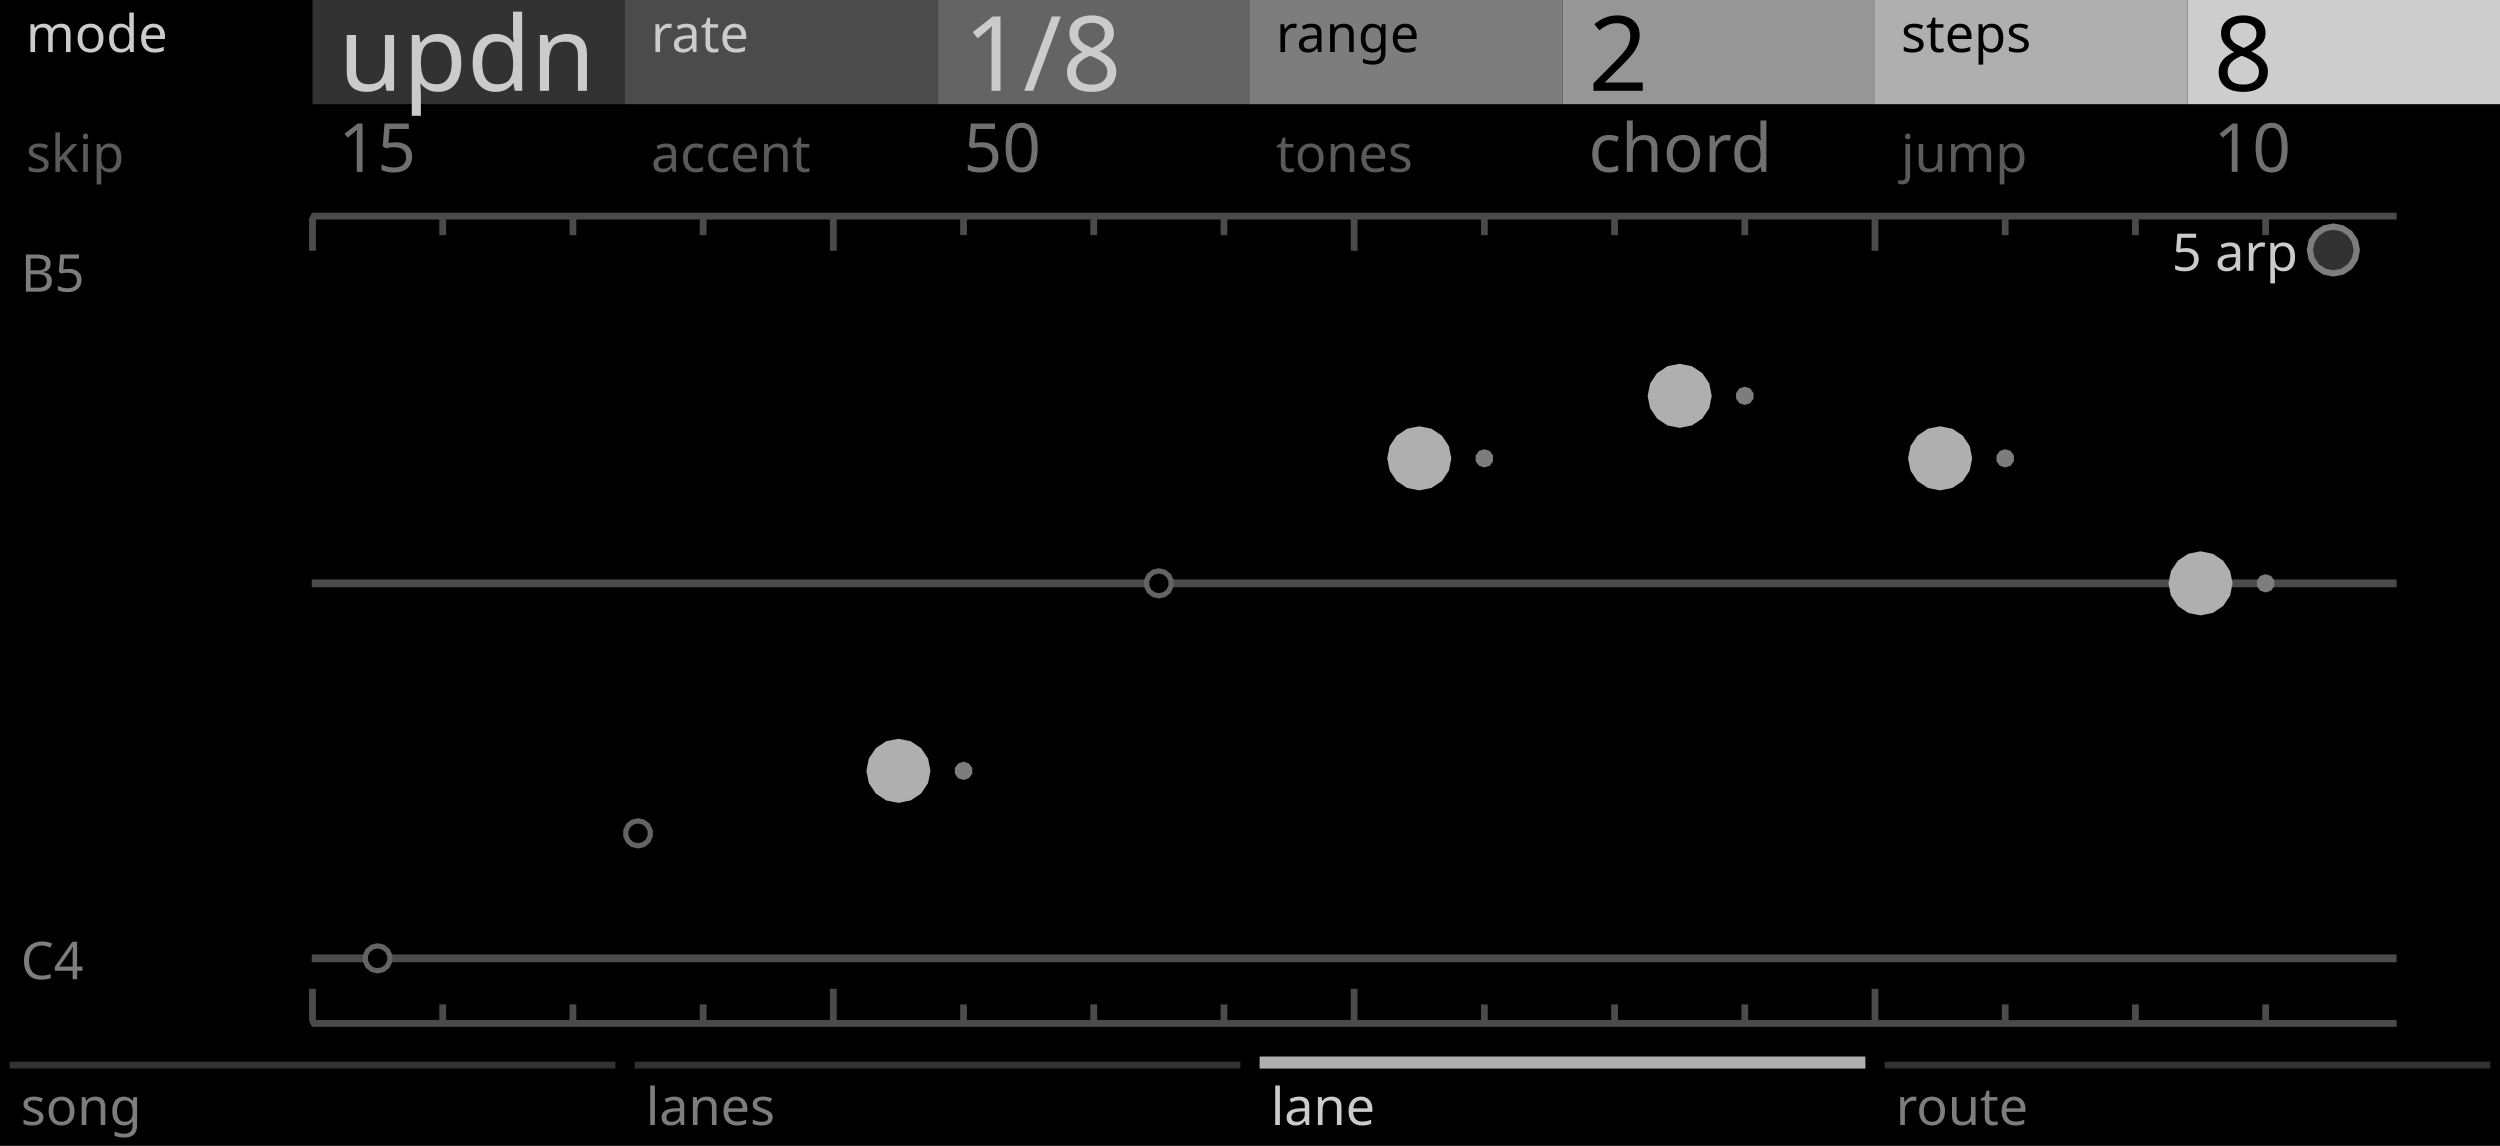
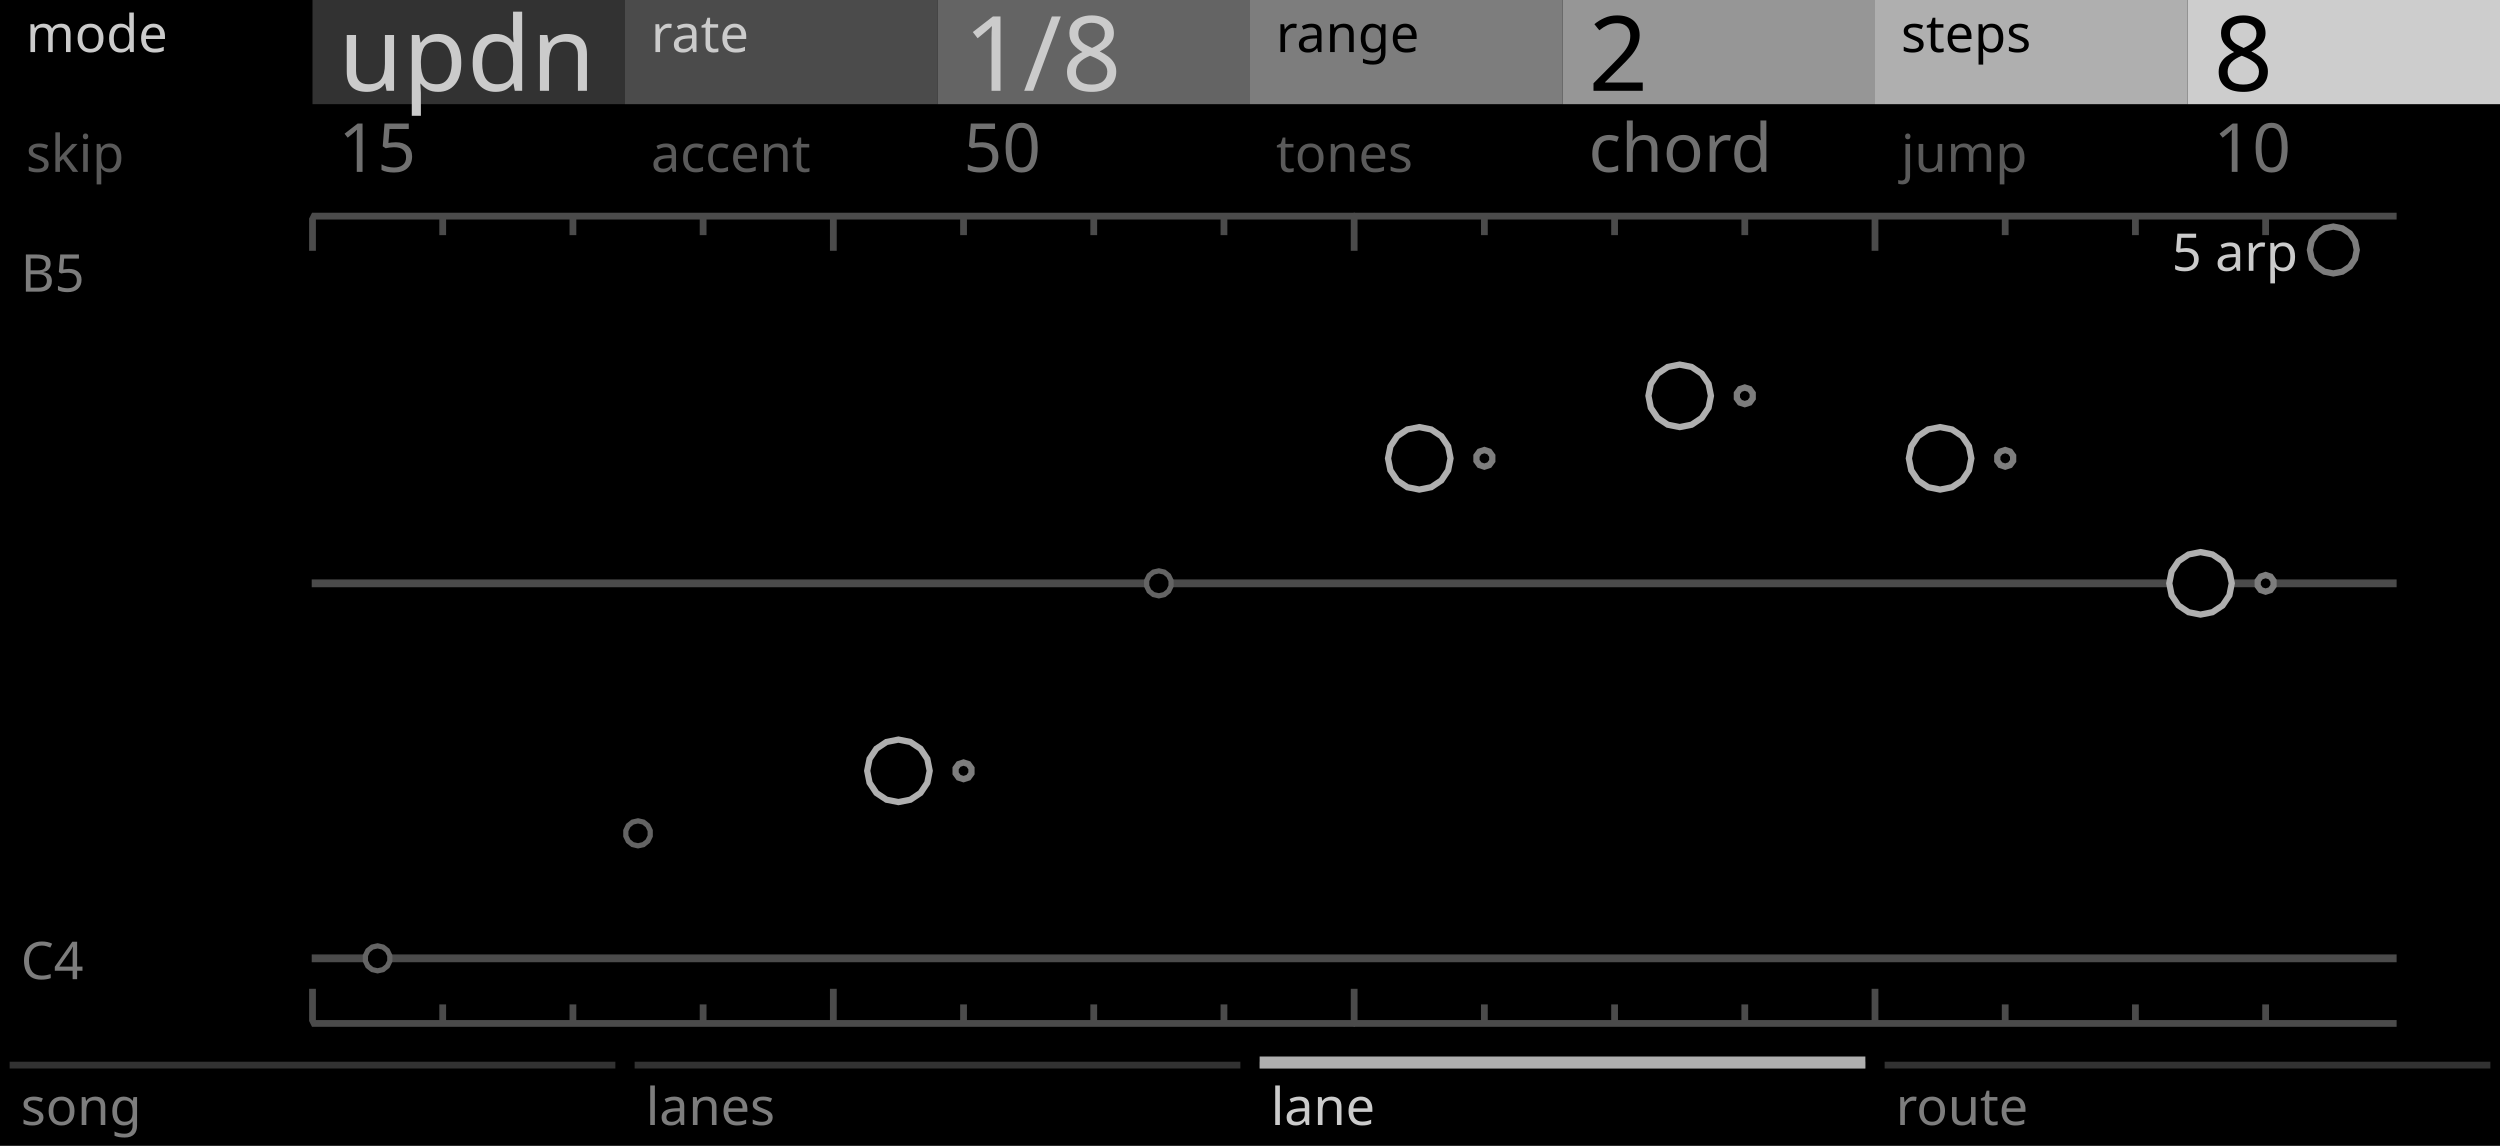
<svg xmlns="http://www.w3.org/2000/svg" width="480" height="220" viewBox="0 0 480 220">
  <g id="preview_canvas">
    <rect x="0" y="0" width="480" height="220" fill="#000000" stroke="none" />
  </g>
  <g id="preview_header">
    <rect x="0" y="0" width="60" height="20" fill="#000000" stroke="none" />
    <rect x="60" y="0" width="60" height="20" fill="#323232" stroke="none" />
    <rect x="120" y="0" width="60" height="20" fill="#4B4B4B" stroke="none" />
    <rect x="180" y="0" width="60" height="20" fill="#646464" stroke="none" />
    <rect x="240" y="0" width="60" height="20" fill="#7D7D7D" stroke="none" />
    <rect x="300" y="0" width="60" height="20" fill="#969696" stroke="none" />
    <rect x="360" y="0" width="60" height="20" fill="#AFAFAF" stroke="none" />
    <rect x="420" y="0" width="60" height="20" fill="#CDCDCD" stroke="none" />
    <text transform="matrix(1 0 0 1 5 10)" fill="#CBCBCB" stroke="none" font-family="UniversNextPro-Light" font-size="10px">mode</text>
    <text transform="matrix(1 0 0 1 65 17.44)" fill="#CBCBCB" stroke="none" font-family="UniversNextPro-Light" font-size="20px">updn</text>
    <text transform="matrix(1 0 0 1 5 33)" fill="#5A5A5A" stroke="none" font-family="UniversNextPro-Light" font-size="10px">skip</text>
    <text transform="matrix(1 0 0 1 65 33)" fill="#707070" stroke="none" font-family="UniversNextPro-Light" font-size="13px">15</text>
    <text transform="matrix(1 0 0 1 125 10)" fill="#CBCBCB" stroke="none" font-family="UniversNextPro-Light" font-size="10px">rate</text>
    <text transform="matrix(1 0 0 1 185 17.44)" fill="#CBCBCB" stroke="none" font-family="UniversNextPro-Light" font-size="20px">1/8</text>
    <text transform="matrix(1 0 0 1 125 33)" fill="#5A5A5A" stroke="none" font-family="UniversNextPro-Light" font-size="10px">accent</text>
    <text transform="matrix(1 0 0 1 185 33)" fill="#707070" stroke="none" font-family="UniversNextPro-Light" font-size="13px">50</text>
    <text transform="matrix(1 0 0 1 245 10)" fill="#000000" stroke="none" font-family="UniversNextPro-Light" font-size="10px">range</text>
    <text transform="matrix(1 0 0 1 305 17.44)" fill="#000000" stroke="none" font-family="UniversNextPro-Light" font-size="20px">2</text>
    <text transform="matrix(1 0 0 1 245 33)" fill="#5A5A5A" stroke="none" font-family="UniversNextPro-Light" font-size="10px">tones</text>
    <text transform="matrix(1 0 0 1 305 33)" fill="#707070" stroke="none" font-family="UniversNextPro-Light" font-size="13px">chord</text>
    <text transform="matrix(1 0 0 1 365 10)" fill="#000000" stroke="none" font-family="UniversNextPro-Light" font-size="10px">steps</text>
    <text transform="matrix(1 0 0 1 425 17.44)" fill="#000000" stroke="none" font-family="UniversNextPro-Light" font-size="20px">8</text>
    <text transform="matrix(1 0 0 1 365 33)" fill="#5A5A5A" stroke="none" font-family="UniversNextPro-Light" font-size="10px">jump</text>
    <text transform="matrix(1 0 0 1 425 33)" fill="#707070" stroke="none" font-family="UniversNextPro-Light" font-size="13px">10</text>
  </g>
  <path id="cond_palette_0" d="M 700 300 L 704 300 L 704 304 Z" fill="#000000" stroke="#000000" stroke-width="0.2" />
  <path id="cond_palette_1" d="M 708 300 L 712 300 L 712 304 Z" fill="#323232" stroke="#323232" stroke-width="0.3" />
  <path id="cond_palette_2" d="M 716 300 L 720 300 L 720 304 Z" fill="#4B4B4B" stroke="#4B4B4B" stroke-width="0.3" />
  <path id="cond_palette_3" d="M 724 300 L 728 300 L 728 304 Z" fill="#646464" stroke="#646464" stroke-width="0.3" />
  <path id="cond_palette_4" d="M 732 300 L 736 300 L 736 304 Z" fill="#7D7D7D" stroke="#7D7D7D" stroke-width="0.3" />
  <path id="cond_palette_5" d="M 740 300 L 744 300 L 744 304 Z" fill="#969696" stroke="#969696" stroke-width="0.3" />
  <path id="cond_palette_6" d="M 748 300 L 752 300 L 752 304 Z" fill="#AFAFAF" stroke="#AFAFAF" stroke-width="0.3" />
  <path id="cond_palette_7" d="M 756 300 L 760 300 L 760 304 Z" fill="#CDCDCD" stroke="#CDCDCD" stroke-width="0.3" />
  <path id="cond_palette_8" d="M 764 300 L 768 300 L 768 304 Z" fill="#000000" stroke="#4B4B4B" stroke-width="1" />
  <path id="cond_palette_9" d="M 772 300 L 776 300 L 776 304 Z" fill="#000000" stroke="#646464" stroke-width="1" />
-   <path id="cond_palette_10" d="M 780 300 L 784 300 L 784 304 Z" fill="#000000" stroke="#969696" stroke-width="1.2" />
-   <path id="cond_palette_11" d="M 788 300 L 792 300 L 792 304 Z" fill="#323232" stroke="#646464" stroke-width="1.2" />
-   <path id="cond_palette_12" d="M 796 300 L 800 300 L 800 304 Z" fill="#323232" stroke="#7D7D7D" stroke-width="1.2" />
-   <path id="cond_palette_13" d="M 804 300 L 808 300 L 808 304 Z" fill="#323232" stroke="#969696" stroke-width="1.5" />
-   <path id="cond_palette_14" d="M 812 300 L 816 300 L 816 304 Z" fill="#323232" stroke="#CDCDCD" stroke-width="2" />
-   <path id="cond_palette_15" d="M 820 300 L 824 300 L 824 304 Z" fill="#969696" stroke="#AFAFAF" stroke-width="1.2" />
+   <path id="cond_palette_10" d="M 780 300 L 784 300 L 784 304 Z" fill="#000000" stroke="#7D7D7D" stroke-width="1.2" />
+   <path id="cond_palette_11" d="M 788 300 L 792 300 L 792 304 Z" fill="#000000" stroke="#969696" stroke-width="1.2" />
+   <path id="cond_palette_12" d="M 796 300 L 800 300 L 800 304 Z" fill="#000000" stroke="#AFAFAF" stroke-width="1.2" />
+   <path id="cond_palette_13" d="M 804 300 L 808 300 L 808 304 Z" fill="#000000" stroke="#969696" stroke-width="1.5" />
+   <path id="cond_palette_14" d="M 812 300 L 816 300 L 816 304 Z" fill="#000000" stroke="#CDCDCD" stroke-width="2" />
+   <path id="cond_palette_15" d="M 820 300 L 824 300 L 824 304 Z" fill="#000000" stroke="#CDCDCD" stroke-width="1.2" />
  <path d="M 2 204 L 118 204 L 118 205 L 2 205 Z" fill="#323232" stroke="#323232" stroke-width="0.3" />
  <path d="M 122 204 L 238 204 L 238 205 L 122 205 Z" fill="#323232" stroke="#323232" stroke-width="0.3" />
  <path d="M 242 204 L 358 204 L 358 205 L 242 205 Z" fill="#323232" stroke="#323232" stroke-width="0.3" />
  <path d="M 362 204 L 478 204 L 478 205 L 362 205 Z" fill="#323232" stroke="#323232" stroke-width="0.3" />
-   <path id="cond_node_36" transform="matrix(1 0 0 1 460 184)" d="M -400 -0.6 L 0 -0.6 L 0 0.6 L -400 0.6 Z" fill="#4B4B4B" stroke="#4B4B4B" stroke-width="0.3" />
-   <path id="cond_node_37" transform="matrix(1 0 0 1 460 112)" d="M -400 -0.6 L 0 -0.6 L 0 0.6 L -400 0.6 Z" fill="#4B4B4B" stroke="#4B4B4B" stroke-width="0.3" />
-   <path id="cond_node_64" transform="matrix(1 0 0 1 60 42)" d="M -0.5 0 L -0.5 6 L 0.5 6 L 0.5 0 L 24.5 0 L 24.5 3 L 25.5 3 L 25.5 0 L 49.5 0 L 49.5 3 L 50.5 3 L 50.5 0 L 74.5 0 L 74.5 3 L 75.5 3 L 75.5 0 L 99.5 0 L 99.5 6 L 100.5 6 L 100.5 0 L 124.5 0 L 124.5 3 L 125.5 3 L 125.5 0 L 149.5 0 L 149.5 3 L 150.5 3 L 150.5 0 L 174.5 0 L 174.5 3 L 175.5 3 L 175.5 0 L 200 0 L 200 -1 L 0 -1 Z" fill="#4B4B4B" stroke="#4B4B4B" stroke-width="0.3" />
-   <path id="cond_node_65" transform="matrix(1 0 0 1 260 42)" d="M -0.5 0 L -0.5 6 L 0.5 6 L 0.5 0 L 24.5 0 L 24.5 3 L 25.5 3 L 25.5 0 L 49.5 0 L 49.5 3 L 50.5 3 L 50.5 0 L 74.5 0 L 74.5 3 L 75.5 3 L 75.5 0 L 99.5 0 L 99.5 6 L 100.5 6 L 100.5 0 L 124.5 0 L 124.5 3 L 125.5 3 L 125.5 0 L 149.5 0 L 149.5 3 L 150.5 3 L 150.5 0 L 174.5 0 L 174.5 3 L 175.5 3 L 175.5 0 L 200 0 L 200 -1 L 0 -1 Z" fill="#4B4B4B" stroke="#4B4B4B" stroke-width="0.3" />
-   <path id="cond_node_66" transform="matrix(1 0 0 1 60 196)" d="M -0.5 0 L -0.5 -6 L 0.5 -6 L 0.5 0 L 24.5 0 L 24.5 -3 L 25.5 -3 L 25.5 0 L 49.5 0 L 49.5 -3 L 50.5 -3 L 50.5 0 L 74.5 0 L 74.5 -3 L 75.5 -3 L 75.5 0 L 99.5 0 L 99.5 -6 L 100.5 -6 L 100.5 0 L 124.5 0 L 124.5 -3 L 125.5 -3 L 125.5 0 L 149.5 0 L 149.5 -3 L 150.5 -3 L 150.5 0 L 174.5 0 L 174.5 -3 L 175.5 -3 L 175.5 0 L 200 0 L 200 1 L 0 1 Z" fill="#4B4B4B" stroke="#4B4B4B" stroke-width="0.3" />
-   <path id="cond_node_67" transform="matrix(1 0 0 1 260 196)" d="M -0.5 0 L -0.5 -6 L 0.5 -6 L 0.5 0 L 24.5 0 L 24.5 -3 L 25.5 -3 L 25.5 0 L 49.5 0 L 49.5 -3 L 50.5 -3 L 50.5 0 L 74.5 0 L 74.5 -3 L 75.5 -3 L 75.5 0 L 99.5 0 L 99.5 -6 L 100.5 -6 L 100.5 0 L 124.5 0 L 124.5 -3 L 125.5 -3 L 125.5 0 L 149.5 0 L 149.5 -3 L 150.5 -3 L 150.5 0 L 174.5 0 L 174.5 -3 L 175.5 -3 L 175.5 0 L 200 0 L 200 1 L 0 1 Z" fill="#4B4B4B" stroke="#4B4B4B" stroke-width="0.3" />
-   <path id="cond_node_86" transform="matrix(1 0 0 1 72.5 184)" d="M 0 -2.4 L 1.041 -2.162 L 1.876 -1.496 L 2.34 -0.534 L 2.34 0.534 L 1.876 1.496 L 1.041 2.162 L 0 2.4 L -1.041 2.162 L -1.876 1.496 L -2.34 0.534 L -2.34 -0.534 L -1.876 -1.496 L -1.041 -2.162 Z" fill="#000000" stroke="#646464" stroke-width="1" />
-   <path id="cond_node_87" transform="matrix(1 0 0 1 122.5 160)" d="M 0 -2.4 L 1.041 -2.162 L 1.876 -1.496 L 2.34 -0.534 L 2.34 0.534 L 1.876 1.496 L 1.041 2.162 L 0 2.4 L -1.041 2.162 L -1.876 1.496 L -2.34 0.534 L -2.34 -0.534 L -1.876 -1.496 L -1.041 -2.162 Z" fill="#000000" stroke="#646464" stroke-width="1" />
-   <path id="cond_node_88" transform="matrix(1 0 0 1 185 148)" d="M 0 -1.6 L 0.94 -1.294 L 1.522 -0.494 L 1.522 0.494 L 0.94 1.294 L 0 1.6 L -0.94 1.294 L -1.522 0.494 L -1.522 -0.494 L -0.94 -1.294 Z" fill="#7D7D7D" stroke="#7D7D7D" stroke-width="0.3" />
-   <path id="cond_node_89" transform="matrix(1 0 0 1 172.5 148)" d="M 0 -6 L 2.296 -5.543 L 4.243 -4.243 L 5.543 -2.296 L 6 0 L 5.543 2.296 L 4.243 4.243 L 2.296 5.543 L 0 6 L -2.296 5.543 L -4.243 4.243 L -5.543 2.296 L -6 0 L -5.543 -2.296 L -4.243 -4.243 L -2.296 -5.543 Z" fill="#AFAFAF" stroke="#AFAFAF" stroke-width="0.3" />
-   <path id="cond_node_90" transform="matrix(1 0 0 1 222.5 112)" d="M 0 -2.4 L 1.041 -2.162 L 1.876 -1.496 L 2.34 -0.534 L 2.34 0.534 L 1.876 1.496 L 1.041 2.162 L 0 2.4 L -1.041 2.162 L -1.876 1.496 L -2.34 0.534 L -2.34 -0.534 L -1.876 -1.496 L -1.041 -2.162 Z" fill="#000000" stroke="#646464" stroke-width="1" />
-   <path id="cond_node_91" transform="matrix(1 0 0 1 285 88)" d="M 0 -1.6 L 0.94 -1.294 L 1.522 -0.494 L 1.522 0.494 L 0.94 1.294 L 0 1.6 L -0.94 1.294 L -1.522 0.494 L -1.522 -0.494 L -0.94 -1.294 Z" fill="#7D7D7D" stroke="#7D7D7D" stroke-width="0.3" />
-   <path id="cond_node_92" transform="matrix(1 0 0 1 272.5 88)" d="M 0 -6 L 2.296 -5.543 L 4.243 -4.243 L 5.543 -2.296 L 6 0 L 5.543 2.296 L 4.243 4.243 L 2.296 5.543 L 0 6 L -2.296 5.543 L -4.243 4.243 L -5.543 2.296 L -6 0 L -5.543 -2.296 L -4.243 -4.243 L -2.296 -5.543 Z" fill="#AFAFAF" stroke="#AFAFAF" stroke-width="0.3" />
-   <path id="cond_node_93" transform="matrix(1 0 0 1 335 76)" d="M 0 -1.6 L 0.94 -1.294 L 1.522 -0.494 L 1.522 0.494 L 0.94 1.294 L 0 1.6 L -0.94 1.294 L -1.522 0.494 L -1.522 -0.494 L -0.94 -1.294 Z" fill="#7D7D7D" stroke="#7D7D7D" stroke-width="0.3" />
-   <path id="cond_node_94" transform="matrix(1 0 0 1 322.5 76)" d="M 0 -6 L 2.296 -5.543 L 4.243 -4.243 L 5.543 -2.296 L 6 0 L 5.543 2.296 L 4.243 4.243 L 2.296 5.543 L 0 6 L -2.296 5.543 L -4.243 4.243 L -5.543 2.296 L -6 0 L -5.543 -2.296 L -4.243 -4.243 L -2.296 -5.543 Z" fill="#AFAFAF" stroke="#AFAFAF" stroke-width="0.3" />
-   <path id="cond_node_95" transform="matrix(1 0 0 1 385 88)" d="M 0 -1.6 L 0.94 -1.294 L 1.522 -0.494 L 1.522 0.494 L 0.94 1.294 L 0 1.6 L -0.94 1.294 L -1.522 0.494 L -1.522 -0.494 L -0.94 -1.294 Z" fill="#7D7D7D" stroke="#7D7D7D" stroke-width="0.3" />
-   <path id="cond_node_96" transform="matrix(1 0 0 1 372.5 88)" d="M 0 -6 L 2.296 -5.543 L 4.243 -4.243 L 5.543 -2.296 L 6 0 L 5.543 2.296 L 4.243 4.243 L 2.296 5.543 L 0 6 L -2.296 5.543 L -4.243 4.243 L -5.543 2.296 L -6 0 L -5.543 -2.296 L -4.243 -4.243 L -2.296 -5.543 Z" fill="#AFAFAF" stroke="#AFAFAF" stroke-width="0.3" />
-   <path id="cond_node_97" transform="matrix(1 0 0 1 435 112)" d="M 0 -1.6 L 0.94 -1.294 L 1.522 -0.494 L 1.522 0.494 L 0.94 1.294 L 0 1.6 L -0.94 1.294 L -1.522 0.494 L -1.522 -0.494 L -0.94 -1.294 Z" fill="#7D7D7D" stroke="#7D7D7D" stroke-width="0.3" />
-   <path id="cond_node_98" transform="matrix(1 0 0 1 422.5 112)" d="M 0 -6 L 2.296 -5.543 L 4.243 -4.243 L 5.543 -2.296 L 6 0 L 5.543 2.296 L 4.243 4.243 L 2.296 5.543 L 0 6 L -2.296 5.543 L -4.243 4.243 L -5.543 2.296 L -6 0 L -5.543 -2.296 L -4.243 -4.243 L -2.296 -5.543 Z" fill="#AFAFAF" stroke="#AFAFAF" stroke-width="0.3" />
-   <path id="cond_node_222" transform="matrix(1 0 0 1 448 48)" d="M 0 -4.5 L 1.722 -4.157 L 3.182 -3.182 L 4.157 -1.722 L 4.5 0 L 4.157 1.722 L 3.182 3.182 L 1.722 4.157 L 0 4.5 L -1.722 4.157 L -3.182 3.182 L -4.157 1.722 L -4.5 0 L -4.157 -1.722 L -3.182 -3.182 L -1.722 -4.157 Z" fill="#323232" stroke="#7D7D7D" stroke-width="1.2" />
-   <path id="cond_node_249" transform="matrix(1 0 0 1 242 203)" d="M 0 0 L 116 0 L 116 2 L 0 2 Z" fill="#AFAFAF" stroke="#AFAFAF" stroke-width="0.3" />
+   <path id="cond_node_32" transform="matrix(1 0 0 1 460 184)" d="M -400 -0.6 L 0 -0.6 L 0 0.6 L -400 0.6 Z" fill="#4B4B4B" stroke="#4B4B4B" stroke-width="0.3" />
+   <path id="cond_node_33" transform="matrix(1 0 0 1 460 112)" d="M -400 -0.6 L 0 -0.6 L 0 0.6 L -400 0.6 Z" fill="#4B4B4B" stroke="#4B4B4B" stroke-width="0.3" />
+   <path id="cond_node_60" transform="matrix(1 0 0 1 60 42)" d="M -0.5 0 L -0.5 6 L 0.5 6 L 0.5 0 L 24.5 0 L 24.5 3 L 25.5 3 L 25.5 0 L 49.5 0 L 49.5 3 L 50.5 3 L 50.5 0 L 74.5 0 L 74.5 3 L 75.5 3 L 75.5 0 L 99.5 0 L 99.5 6 L 100.5 6 L 100.5 0 L 124.5 0 L 124.5 3 L 125.5 3 L 125.5 0 L 149.5 0 L 149.5 3 L 150.5 3 L 150.5 0 L 174.5 0 L 174.5 3 L 175.5 3 L 175.5 0 L 200 0 L 200 -1 L 0 -1 Z" fill="#4B4B4B" stroke="#4B4B4B" stroke-width="0.3" />
+   <path id="cond_node_61" transform="matrix(1 0 0 1 260 42)" d="M -0.5 0 L -0.5 6 L 0.5 6 L 0.5 0 L 24.5 0 L 24.5 3 L 25.5 3 L 25.5 0 L 49.5 0 L 49.5 3 L 50.5 3 L 50.5 0 L 74.5 0 L 74.5 3 L 75.5 3 L 75.5 0 L 99.5 0 L 99.5 6 L 100.5 6 L 100.5 0 L 124.5 0 L 124.5 3 L 125.5 3 L 125.5 0 L 149.5 0 L 149.5 3 L 150.5 3 L 150.5 0 L 174.5 0 L 174.5 3 L 175.5 3 L 175.5 0 L 200 0 L 200 -1 L 0 -1 Z" fill="#4B4B4B" stroke="#4B4B4B" stroke-width="0.3" />
+   <path id="cond_node_62" transform="matrix(1 0 0 1 60 196)" d="M -0.5 0 L -0.5 -6 L 0.5 -6 L 0.5 0 L 24.5 0 L 24.5 -3 L 25.5 -3 L 25.5 0 L 49.5 0 L 49.5 -3 L 50.5 -3 L 50.5 0 L 74.5 0 L 74.5 -3 L 75.5 -3 L 75.5 0 L 99.5 0 L 99.5 -6 L 100.5 -6 L 100.5 0 L 124.5 0 L 124.5 -3 L 125.5 -3 L 125.5 0 L 149.5 0 L 149.5 -3 L 150.5 -3 L 150.5 0 L 174.5 0 L 174.5 -3 L 175.5 -3 L 175.5 0 L 200 0 L 200 1 L 0 1 Z" fill="#4B4B4B" stroke="#4B4B4B" stroke-width="0.3" />
+   <path id="cond_node_63" transform="matrix(1 0 0 1 260 196)" d="M -0.5 0 L -0.5 -6 L 0.5 -6 L 0.5 0 L 24.5 0 L 24.5 -3 L 25.5 -3 L 25.5 0 L 49.5 0 L 49.5 -3 L 50.5 -3 L 50.5 0 L 74.5 0 L 74.5 -3 L 75.5 -3 L 75.5 0 L 99.5 0 L 99.5 -6 L 100.5 -6 L 100.5 0 L 124.5 0 L 124.5 -3 L 125.5 -3 L 125.5 0 L 149.5 0 L 149.5 -3 L 150.5 -3 L 150.5 0 L 174.5 0 L 174.5 -3 L 175.5 -3 L 175.5 0 L 200 0 L 200 1 L 0 1 Z" fill="#4B4B4B" stroke="#4B4B4B" stroke-width="0.3" />
+   <path id="cond_node_82" transform="matrix(1 0 0 1 72.5 184)" d="M 0 -2.4 L 1.041 -2.162 L 1.876 -1.496 L 2.34 -0.534 L 2.34 0.534 L 1.876 1.496 L 1.041 2.162 L 0 2.4 L -1.041 2.162 L -1.876 1.496 L -2.34 0.534 L -2.34 -0.534 L -1.876 -1.496 L -1.041 -2.162 Z" fill="#000000" stroke="#646464" stroke-width="1" />
+   <path id="cond_node_83" transform="matrix(1 0 0 1 122.5 160)" d="M 0 -2.4 L 1.041 -2.162 L 1.876 -1.496 L 2.34 -0.534 L 2.34 0.534 L 1.876 1.496 L 1.041 2.162 L 0 2.4 L -1.041 2.162 L -1.876 1.496 L -2.34 0.534 L -2.34 -0.534 L -1.876 -1.496 L -1.041 -2.162 Z" fill="#000000" stroke="#646464" stroke-width="1" />
+   <path id="cond_node_84" transform="matrix(1 0 0 1 185 148)" d="M 0 -1.6 L 0.94 -1.294 L 1.522 -0.494 L 1.522 0.494 L 0.94 1.294 L 0 1.6 L -0.94 1.294 L -1.522 0.494 L -1.522 -0.494 L -0.94 -1.294 Z" fill="#000000" stroke="#7D7D7D" stroke-width="1.2" />
+   <path id="cond_node_85" transform="matrix(1 0 0 1 172.5 148)" d="M 0 -6 L 2.296 -5.543 L 4.243 -4.243 L 5.543 -2.296 L 6 0 L 5.543 2.296 L 4.243 4.243 L 2.296 5.543 L 0 6 L -2.296 5.543 L -4.243 4.243 L -5.543 2.296 L -6 0 L -5.543 -2.296 L -4.243 -4.243 L -2.296 -5.543 Z" fill="#000000" stroke="#AFAFAF" stroke-width="1.2" />
+   <path id="cond_node_86" transform="matrix(1 0 0 1 222.5 112)" d="M 0 -2.4 L 1.041 -2.162 L 1.876 -1.496 L 2.34 -0.534 L 2.34 0.534 L 1.876 1.496 L 1.041 2.162 L 0 2.4 L -1.041 2.162 L -1.876 1.496 L -2.34 0.534 L -2.34 -0.534 L -1.876 -1.496 L -1.041 -2.162 Z" fill="#000000" stroke="#646464" stroke-width="1" />
+   <path id="cond_node_87" transform="matrix(1 0 0 1 285 88)" d="M 0 -1.6 L 0.94 -1.294 L 1.522 -0.494 L 1.522 0.494 L 0.94 1.294 L 0 1.6 L -0.94 1.294 L -1.522 0.494 L -1.522 -0.494 L -0.94 -1.294 Z" fill="#000000" stroke="#7D7D7D" stroke-width="1.2" />
+   <path id="cond_node_88" transform="matrix(1 0 0 1 272.5 88)" d="M 0 -6 L 2.296 -5.543 L 4.243 -4.243 L 5.543 -2.296 L 6 0 L 5.543 2.296 L 4.243 4.243 L 2.296 5.543 L 0 6 L -2.296 5.543 L -4.243 4.243 L -5.543 2.296 L -6 0 L -5.543 -2.296 L -4.243 -4.243 L -2.296 -5.543 Z" fill="#000000" stroke="#AFAFAF" stroke-width="1.2" />
+   <path id="cond_node_89" transform="matrix(1 0 0 1 335 76)" d="M 0 -1.6 L 0.94 -1.294 L 1.522 -0.494 L 1.522 0.494 L 0.94 1.294 L 0 1.6 L -0.94 1.294 L -1.522 0.494 L -1.522 -0.494 L -0.94 -1.294 Z" fill="#000000" stroke="#7D7D7D" stroke-width="1.2" />
+   <path id="cond_node_90" transform="matrix(1 0 0 1 322.5 76)" d="M 0 -6 L 2.296 -5.543 L 4.243 -4.243 L 5.543 -2.296 L 6 0 L 5.543 2.296 L 4.243 4.243 L 2.296 5.543 L 0 6 L -2.296 5.543 L -4.243 4.243 L -5.543 2.296 L -6 0 L -5.543 -2.296 L -4.243 -4.243 L -2.296 -5.543 Z" fill="#000000" stroke="#AFAFAF" stroke-width="1.2" />
+   <path id="cond_node_91" transform="matrix(1 0 0 1 385 88)" d="M 0 -1.6 L 0.94 -1.294 L 1.522 -0.494 L 1.522 0.494 L 0.94 1.294 L 0 1.6 L -0.94 1.294 L -1.522 0.494 L -1.522 -0.494 L -0.94 -1.294 Z" fill="#000000" stroke="#7D7D7D" stroke-width="1.2" />
+   <path id="cond_node_92" transform="matrix(1 0 0 1 372.5 88)" d="M 0 -6 L 2.296 -5.543 L 4.243 -4.243 L 5.543 -2.296 L 6 0 L 5.543 2.296 L 4.243 4.243 L 2.296 5.543 L 0 6 L -2.296 5.543 L -4.243 4.243 L -5.543 2.296 L -6 0 L -5.543 -2.296 L -4.243 -4.243 L -2.296 -5.543 Z" fill="#000000" stroke="#AFAFAF" stroke-width="1.2" />
+   <path id="cond_node_93" transform="matrix(1 0 0 1 435 112)" d="M 0 -1.6 L 0.94 -1.294 L 1.522 -0.494 L 1.522 0.494 L 0.94 1.294 L 0 1.6 L -0.94 1.294 L -1.522 0.494 L -1.522 -0.494 L -0.94 -1.294 Z" fill="#000000" stroke="#7D7D7D" stroke-width="1.2" />
+   <path id="cond_node_94" transform="matrix(1 0 0 1 422.5 112)" d="M 0 -6 L 2.296 -5.543 L 4.243 -4.243 L 5.543 -2.296 L 6 0 L 5.543 2.296 L 4.243 4.243 L 2.296 5.543 L 0 6 L -2.296 5.543 L -4.243 4.243 L -5.543 2.296 L -6 0 L -5.543 -2.296 L -4.243 -4.243 L -2.296 -5.543 Z" fill="#000000" stroke="#AFAFAF" stroke-width="1.2" />
+   <path id="cond_node_218" transform="matrix(1 0 0 1 448 48)" d="M 0 -4.5 L 1.722 -4.157 L 3.182 -3.182 L 4.157 -1.722 L 4.5 0 L 4.157 1.722 L 3.182 3.182 L 1.722 4.157 L 0 4.5 L -1.722 4.157 L -3.182 3.182 L -4.157 1.722 L -4.5 0 L -4.157 -1.722 L -3.182 -3.182 L -1.722 -4.157 Z" fill="#000000" stroke="#7D7D7D" stroke-width="1.2" />
+   <path id="cond_node_245" transform="matrix(1 0 0 1 242 203)" d="M 0 0 L 116 0 L 116 2 L 0 2 Z" fill="#AFAFAF" stroke="#AFAFAF" stroke-width="0.3" />
  <text id="cond_text_16" transform="matrix(1 0 0 1 4 216)" fill="#7D7D7D" stroke="none" font-family="UniversNextPro-Light" font-size="10px">song</text>
  <text id="cond_text_17" transform="matrix(1 0 0 1 124 216)" fill="#7D7D7D" stroke="none" font-family="UniversNextPro-Light" font-size="10px">lanes</text>
  <text id="cond_text_18" transform="matrix(1 0 0 1 244 216)" fill="#CBCBCB" stroke="none" font-family="UniversNextPro-Light" font-size="10px">lane</text>
  <text id="cond_text_19" transform="matrix(1 0 0 1 364 216)" fill="#7D7D7D" stroke="none" font-family="UniversNextPro-Light" font-size="10px">route</text>
  <text id="cond_text_20" transform="matrix(1 0 0 1 4 56)" fill="#7D7D7D" stroke="none" font-family="UniversNextPro-Light" font-size="10px">B5</text>
  <text id="cond_text_21" transform="matrix(1 0 0 1 4 188)" fill="#7D7D7D" stroke="none" font-family="UniversNextPro-Light" font-size="10px">C4</text>
  <text id="cond_text_30" transform="matrix(1 0 0 1 417 52)" fill="#CBCBCB" stroke="none" font-family="UniversNextPro-Light" font-size="10px">5 arp</text>
</svg>
